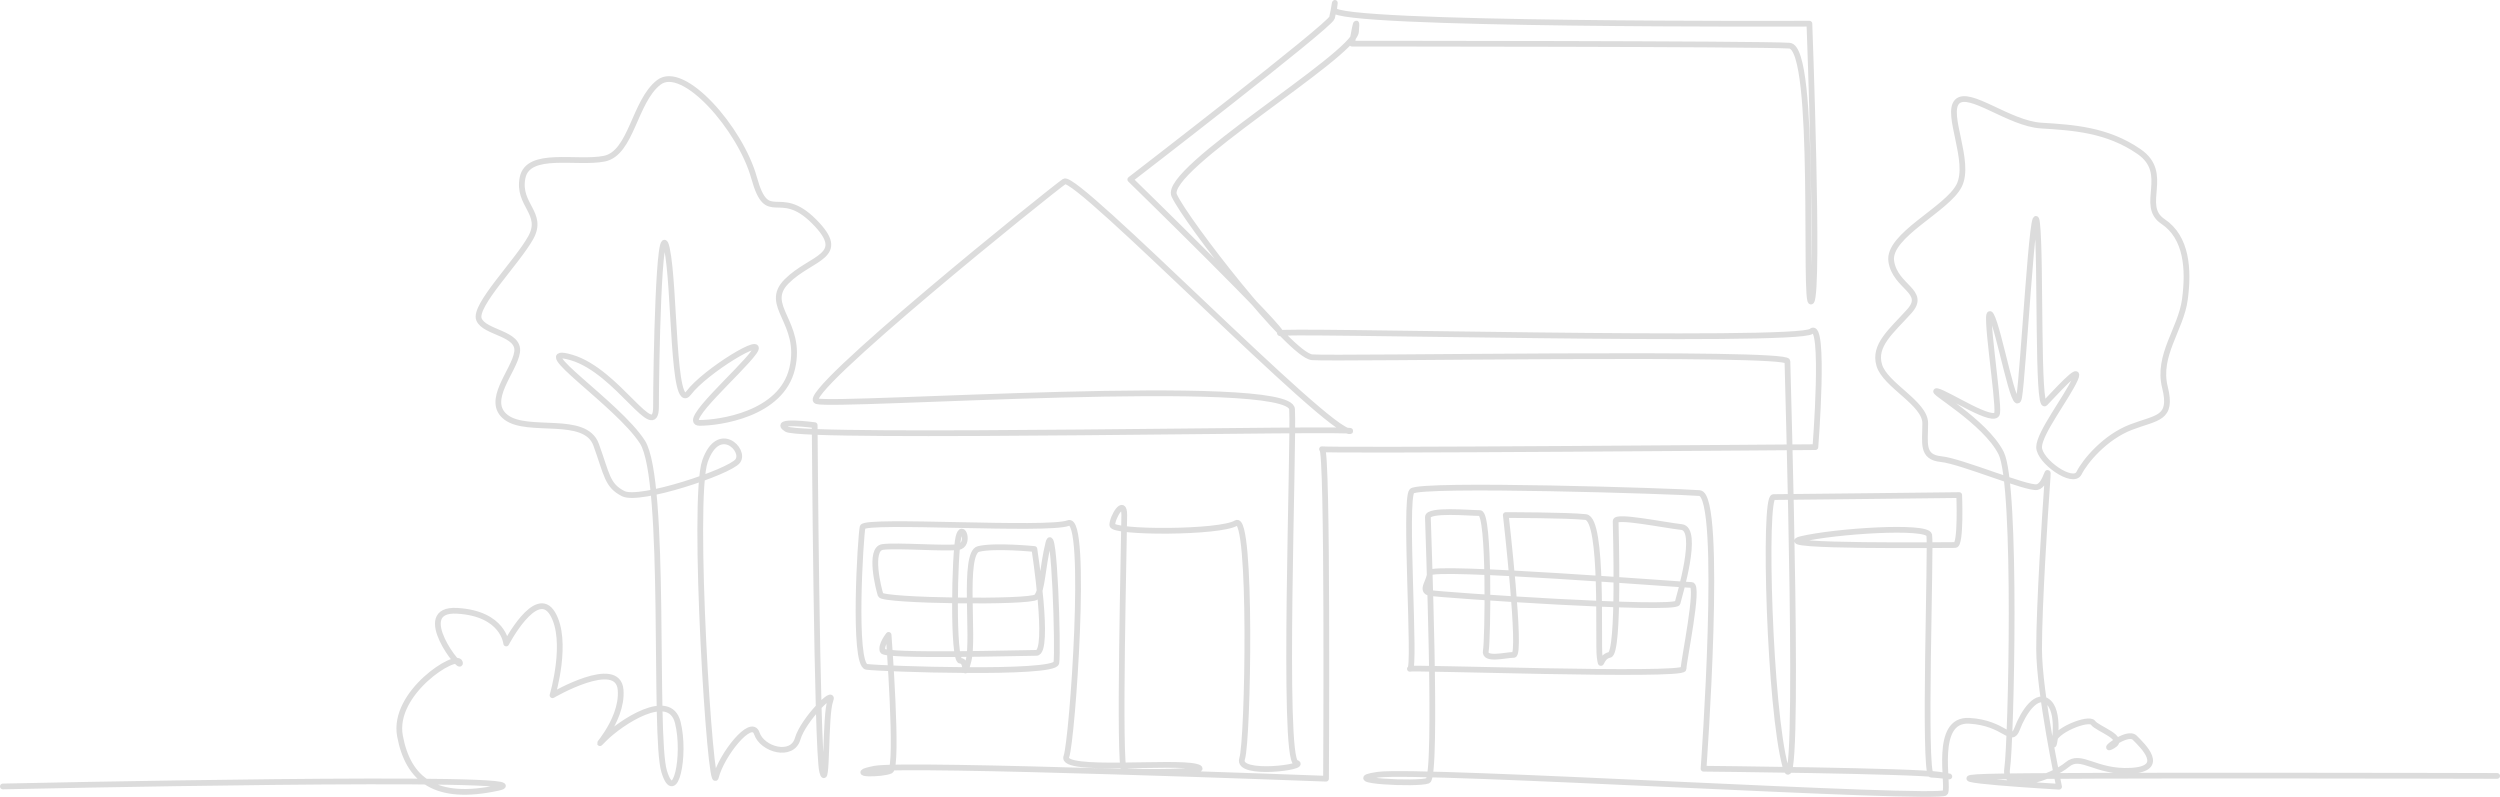
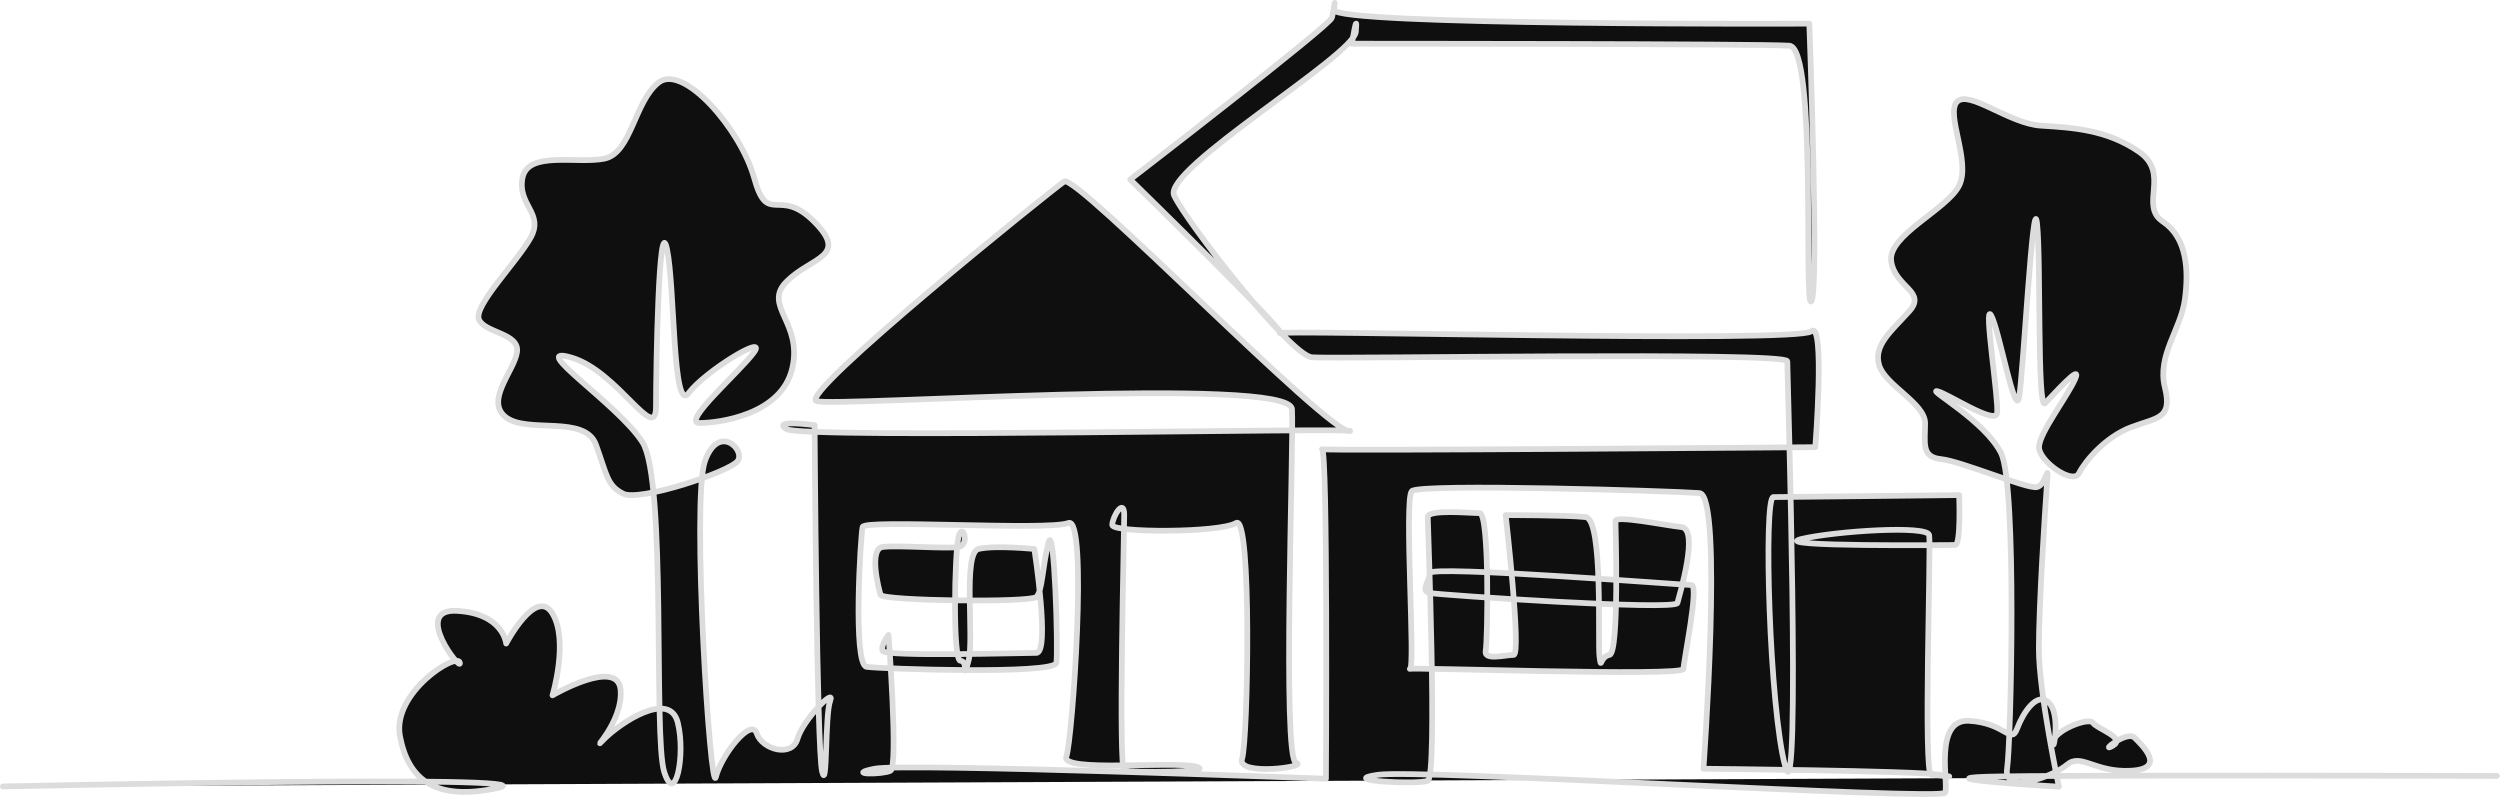
- <svg xmlns="http://www.w3.org/2000/svg" id="Layer_2" data-name="Layer 2" viewBox="0 0 3135.26 999.34">
-   <defs>
-     <style>
-       .cls-1 {
-         fill: none;
-         fill-rule: evenodd;
-         stroke: #dcdcdc;
-         stroke-linecap: round;
-         stroke-linejoin: round;
-         stroke-width: 7.2px;
-       }
-     </style>
-   </defs>
-   <g id="Layer_1-2" data-name="Layer 1">
-     <path class="cls-1" d="m3.6,986.29s699.56-15.32,621,1.75c-78.56,17.08-112.72-10.25-122.96-64.9-10.25-54.65,71.73-105.88,75.14-92.22,3.42,13.66-61.48-68.32-3.41-64.9,58.07,3.42,61.48,40.99,61.48,40.99,0,0,37.57-71.73,58.06-37.57,20.49,34.16,0,102.46,0,102.46,0,0,81.98-47.82,85.39-6.82,3.42,40.98-40.99,81.97-20.49,61.48,20.49-20.5,81.98-61.48,92.22-20.5,10.25,40.99-3.41,105.89-17.08,61.48-13.66-44.41,3.42-365.47-27.32-413.29-30.74-47.82-146.87-122.96-88.81-105.88,58.07,17.08,105.89,109.3,105.89,61.48s3.41-245.93,13.66-198.11c10.25,47.82,6.83,208.36,27.32,181.03,20.5-27.32,99.06-75.15,81.98-51.24-17.08,23.91-92.22,88.81-68.31,88.81s102.47-10.25,116.13-68.31c13.66-58.07-37.57-78.56-6.83-109.31,30.74-30.74,78.56-30.74,34.16-75.15-44.4-44.4-58.06,6.83-75.14-54.65-17.08-61.48-88.81-143.45-119.55-119.55-30.74,23.91-34.15,88.81-68.31,95.64-34.16,6.83-95.64-10.25-102.47,23.91-6.83,34.16,27.33,44.4,10.25,75.15-17.08,30.74-71.73,85.39-64.9,102.46,6.83,17.08,51.24,17.08,47.82,40.99-3.41,23.91-40.99,61.48-13.66,81.98,27.32,20.49,99.05-3.42,112.72,34.15,13.66,37.58,13.66,51.23,34.16,61.48,20.49,10.25,133.21-27.32,143.46-40.98,10.24-13.67-23.91-47.83-40.99,0-17.08,47.81,6.83,423.54,13.67,396.21,6.83-27.32,44.4-75.15,51.23-54.65,6.83,20.49,44.4,30.73,51.24,6.83,6.83-23.91,47.82-64.9,40.99-47.82-6.83,17.08-3.41,116.13-10.24,88.81-6.83-27.33-9.41-434.34-9.41-434.34,0,0-55.11-7.51-35.07,5.01,20.04,12.53,731.44-2.5,706.4,2.51-25.05,5.01-343.18-323.14-358.21-313.12-15.03,10.02-335.67,268.03-310.62,275.54,25.05,7.52,593.67-32.56,596.18,10.02,2.5,42.58-12.53,438.37,5.01,443.38,17.53,5.02-75.15,17.53-67.64-5.01,7.52-22.54,12.53-308.11-7.51-295.58-20.05,12.52-155.31,12.52-155.31,2.5s15.03-35.06,15.03-12.52-7.52,318.13,0,320.64c7.52,2.49,117.73,2.49,90.18-5.01-27.56-7.52-170.34,7.5-162.83-12.53,7.52-20.04,27.56-303.1,2.51-293.07-25.05,10.01-255.51-5.01-258.01,5-2.5,10.02-12.52,172.85,5.01,175.35,17.54,2.5,235.46,10.01,237.97-5.01,2.51-15.03-2.51-180.36-10.01-150.3-7.52,30.05-7.52,60.11-15.03,67.63-7.51,7.52-192.88,5.01-195.38-2.51-2.51-7.52-15.03-57.62,2.5-60.12,17.53-2.5,80.16,2.51,95.19,0,15.03-2.5,5.01-32.56,0-12.52-5.01,20.04-7.52,155.31,2.51,155.31s2.51,27.55,10.02,0c7.51-27.56-7.52-135.27,12.52-140.28,20.04-5,70.14,0,70.14,0,0,0,20.05,130.26,2.5,130.26s-190.38,5.01-192.88-2.5c-2.5-7.51,7.52-20.04,7.52-20.04,0,0,12.52,165.33,2.51,170.34-10.02,5-57.61,5-20.04-2.51,37.58-7.52,566.12,12.52,566.12,12.52,0,0,2.51-415.82-5.01-413.32-7.51,2.51,618.73-2.5,618.73-2.5,0,0,12.53-160.32-5-145.28-17.54,15.03-681.35-2.51-666.33,2.5,15.04,5.01-187.87-192.88-187.87-192.88,0,0,250.49-192.88,253-202.9,2.51-10.01,5.01-30.06,2.51-10.01-2.51,20.04,596.18,17.53,596.18,17.53,0,0,12.52,335.67,2.51,348.19-10.02,12.53,7.51-318.13-27.56-320.63-35.07-2.51-548.59-2.51-548.59-2.51,0,0,7.52-45.09,5.01-15.04-2.51,30.06-242.99,172.85-227.95,205.41,15.02,32.57,145.28,200.41,172.84,202.91,27.55,2.5,596.18-7.52,596.18,5s17.53,581.16-2.5,508.52c-20.04-72.64-27.56-338.17-15.03-338.17s232.96-2.51,232.96-2.51c0,0,2.5,62.63-5.01,62.63s-235.47,2.5-192.89-7.52c42.58-10.02,157.81-17.54,160.32-5.01,2.51,12.53-7.52,300.59,2.51,300.59s40.08,5.01,10.01,0c-30.05-5-295.58-7.51-295.58-7.51,0,0,25.05-343.18-5.01-345.69-30.06-2.5-350.69-12.52-360.71-2.5-10.02,10.02,5.01,225.44-2.51,222.95-7.52-2.5,343.18,10.01,343.18,0s20.04-105.21,10.02-105.21-328.16-25.05-328.16-15.03-12.52,22.54,0,25.05c12.53,2.5,308.11,22.54,310.62,12.53,2.51-10.02,27.55-92.69,5.01-95.19-22.54-2.51-82.66-15.03-82.66-7.51s5.01,165.32-7.52,167.83c-12.52,2.5-10.01,20.04-12.52,2.5-2.51-17.53,5.01-172.84-17.53-175.35-22.54-2.5-100.2-2.5-100.2-2.5,0,0,20.04,175.35,10.01,175.35s-37.57,7.52-35.07-5.01c2.51-12.52,5.01-172.84-7.51-172.84s-65.13-5.01-65.13,5.01,12.53,325.64,0,330.66c-12.52,5.01-115.22,0-62.62-7.52,52.6-7.51,706.39,32.57,711.41,22.55,5.01-10.01-15.03-92.68,30.06-90.18,45.09,2.51,52.6,30.06,60.12,10.02,7.51-20.05,25.05-47.6,40.08-32.57,15.04,15.03,5.01,65.12,5.01,50.1s45.09-32.57,50.1-25.05c5.01,7.52,42.34,18.81,24.81,28.82-17.53,10.02,17.53-20.04,27.56-10.01,10.01,10.01,40.32,38.81-4.77,41.31-45.09,2.49-62.62-22.56-80.16-7.52-17.53,15.02-80.16,37.57-75.15,5.01,5.01-32.57,12.53-355.71-7.52-395.79-20.04-40.08-92.68-80.16-80.15-77.66,12.52,2.51,72.64,42.58,75.15,27.56,2.51-15.04-17.54-140.28-7.52-122.74,10.02,17.53,30.06,130.26,35.07,102.7,5-27.55,17.53-263.02,22.54-217.93,5.01,45.09,0,235.47,10.01,225.44,10.02-10.01,47.6-52.61,37.58-30.05-10.02,22.54-45.09,67.63-45.09,85.16s42.58,47.59,50.1,32.57c7.51-15.03,32.56-45.09,65.12-57.61,32.57-12.52,52.61-10.01,42.59-50.1-10.02-40.08,20.04-72.64,25.05-110.22,5-37.57,2.5-77.65-27.56-97.69-30.06-20.04,10.02-60.11-30.06-87.67-40.08-27.56-82.67-30.06-122.74-32.57-40.08-2.5-90.18-45.09-105.21-30.06-15.04,15.03,17.53,75.15,2.5,105.21-15.04,30.06-90.18,62.63-85.17,95.19,5.01,32.57,45.09,37.58,22.54,62.63-22.54,25.05-45.09,42.58-37.58,67.63,7.52,25.05,57.62,47.59,57.62,72.64s-5.01,42.59,20.04,45.1c25.05,2.51,107.72,37.57,120.25,35.06,12.52-2.5,15.02-37.57,12.52-2.5-2.51,35.07-10.01,150.3-10.01,205.41s25.05,172.85,25.05,172.85c0,0-172.85-10.02-90.18-12.53,82.67-2.5,639.59-1.01,639.59-1.01" />
+ <svg xmlns="http://www.w3.org/2000/svg" version="1.1" id="Layer_2_00000071526216170783186610000015123100983282597052_" x="0px" y="0px" viewBox="0 0 3135.3 999.3" style="enable-background:new 0 0 3135.3 999.3;" xml:space="preserve">
+   <style type="text/css">
+ 	.st0{fill:#0F0F0F;stroke:#DCDCDC;stroke-width:7.2;stroke-linecap:round;stroke-linejoin:round;}
+ </style>
+   <g id="Layer_1-2">
+     <path class="st0" d="M3.6,986.3c0,0,699.6-15.3,621,1.8c-78.6,17.1-112.7-10.2-123-64.9c-10.2-54.7,71.7-105.9,75.1-92.2   c3.4,13.7-61.5-68.3-3.4-64.9s61.5,41,61.5,41s37.6-71.7,58.1-37.6s0,102.5,0,102.5s82-47.8,85.4-6.8c3.4,41-41,82-20.5,61.5   c20.5-20.5,82-61.5,92.2-20.5c10.2,41-3.4,105.9-17.1,61.5c-13.7-44.4,3.4-365.5-27.3-413.3c-30.7-47.8-146.9-123-88.8-105.9   c58.1,17.1,105.9,109.3,105.9,61.5s3.4-245.9,13.7-198.1s6.8,208.4,27.3,181c20.5-27.3,99.1-75.1,82-51.2s-92.2,88.8-68.3,88.8   s102.5-10.2,116.1-68.3c13.7-58.1-37.6-78.6-6.8-109.3c30.7-30.7,78.6-30.7,34.2-75.1c-44.4-44.4-58.1,6.8-75.1-54.6   S856.9,79.5,826.1,103.4c-30.7,23.9-34.2,88.8-68.3,95.6s-95.6-10.2-102.5,23.9c-6.8,34.2,27.3,44.4,10.2,75.1   c-17.1,30.7-71.7,85.4-64.9,102.5c6.8,17.1,51.2,17.1,47.8,41c-3.4,23.9-41,61.5-13.7,82c27.3,20.5,99-3.4,112.7,34.2   c13.7,37.6,13.7,51.2,34.2,61.5c20.5,10.2,133.2-27.3,143.5-41c10.2-13.7-23.9-47.8-41,0c-17.1,47.8,6.8,423.5,13.7,396.2   c6.8-27.3,44.4-75.2,51.2-54.7c6.8,20.5,44.4,30.7,51.2,6.8c6.8-23.9,47.8-64.9,41-47.8s-3.4,116.1-10.2,88.8   c-6.8-27.3-9.4-434.3-9.4-434.3s-55.1-7.5-35.1,5c20,12.5,731.4-2.5,706.4,2.5c-25.1,5-343.2-323.1-358.2-313.1   c-15,10-335.7,268-310.6,275.5c25.1,7.5,593.7-32.6,596.2,10c2.5,42.6-12.5,438.4,5,443.4c17.5,5-75.2,17.5-67.6-5   c7.5-22.5,12.5-308.1-7.5-295.6c-20.1,12.5-155.3,12.5-155.3,2.5s15-35.1,15-12.5s-7.5,318.1,0,320.6c7.5,2.5,117.7,2.5,90.2-5   c-27.6-7.5-170.3,7.5-162.8-12.5c7.5-20,27.6-303.1,2.5-293.1c-25.1,10-255.5-5-258,5c-2.5,10-12.5,172.9,5,175.4   c17.5,2.5,235.5,10,238-5c2.5-15-2.5-180.4-10-150.3c-7.5,30-7.5,60.1-15,67.6s-192.9,5-195.4-2.5c-2.5-7.5-15-57.6,2.5-60.1   s80.2,2.5,95.2,0c15-2.5,5-32.6,0-12.5s-7.5,155.3,2.5,155.3s2.5,27.5,10,0c7.5-27.6-7.5-135.3,12.5-140.3c20-5,70.1,0,70.1,0   s20.1,130.3,2.5,130.3s-190.4,5-192.9-2.5s7.5-20,7.5-20s12.5,165.3,2.5,170.3c-10,5-57.6,5-20-2.5c37.6-7.5,566.1,12.5,566.1,12.5   s2.5-415.8-5-413.3c-7.5,2.5,618.7-2.5,618.7-2.5s12.5-160.3-5-145.3c-17.5,15-681.3-2.5-666.3,2.5c15,5-187.9-192.9-187.9-192.9   s250.5-192.9,253-202.9c2.5-10,5-30.1,2.5-10c-2.5,20,596.2,17.5,596.2,17.5s12.5,335.7,2.5,348.2c-10,12.5,7.5-318.1-27.6-320.6   c-35.1-2.5-548.6-2.5-548.6-2.5s7.5-45.1,5-15c-2.5,30.1-243,172.9-227.9,205.4c15,32.6,145.3,200.4,172.8,202.9   c27.6,2.5,596.2-7.5,596.2,5s17.5,581.2-2.5,508.5c-20-72.6-27.6-338.2-15-338.2s233-2.5,233-2.5s2.5,62.6-5,62.6   s-235.5,2.5-192.9-7.5s157.8-17.5,160.3-5c2.5,12.5-7.5,300.6,2.5,300.6s40.1,5,10,0c-30.1-5-295.6-7.5-295.6-7.5   s25.1-343.2-5-345.7c-30.1-2.5-350.7-12.5-360.7-2.5s5,225.4-2.5,223c-7.5-2.5,343.2,10,343.2,0s20-105.2,10-105.2   s-328.2-25-328.2-15s-12.5,22.5,0,25c12.5,2.5,308.1,22.5,310.6,12.5c2.5-10,27.6-92.7,5-95.2c-22.5-2.5-82.7-15-82.7-7.5   s5,165.3-7.5,167.8c-12.5,2.5-10,20-12.5,2.5c-2.5-17.5,5-172.8-17.5-175.3c-22.5-2.5-100.2-2.5-100.2-2.5s20,175.3,10,175.3   s-37.6,7.5-35.1-5c2.5-12.5,5-172.8-7.5-172.8s-65.1-5-65.1,5s12.5,325.6,0,330.7c-12.5,5-115.2,0-62.6-7.5   c52.6-7.5,706.4,32.6,711.4,22.5c5-10-15-92.7,30.1-90.2c45.1,2.5,52.6,30.1,60.1,10c7.5-20,25.1-47.6,40.1-32.6   c15,15,5,65.1,5,50.1s45.1-32.6,50.1-25s42.3,18.8,24.8,28.8c-17.5,10,17.5-20,27.6-10c10,10,40.3,38.8-4.8,41.3   c-45.1,2.5-62.6-22.6-80.2-7.5c-17.5,15-80.2,37.6-75.1,5c5-32.6,12.5-355.7-7.5-395.8c-20-40.1-92.7-80.2-80.1-77.7   c12.5,2.5,72.6,42.6,75.1,27.6c2.5-15-17.5-140.3-7.5-122.7c10,17.5,30.1,130.3,35.1,102.7c5-27.5,17.5-263,22.5-217.9   s0,235.5,10,225.4c10-10,47.6-52.6,37.6-30c-10,22.5-45.1,67.6-45.1,85.2s42.6,47.6,50.1,32.6c7.5-15,32.6-45.1,65.1-57.6   c32.6-12.5,52.6-10,42.6-50.1c-10-40.1,20-72.6,25.1-110.2c5-37.6,2.5-77.6-27.6-97.7s10-60.1-30.1-87.7s-82.7-30.1-122.7-32.6   c-40.1-2.5-90.2-45.1-105.2-30.1c-15,15,17.5,75.1,2.5,105.2c-15,30.1-90.2,62.6-85.2,95.2c5,32.6,45.1,37.6,22.5,62.6   c-22.5,25-45.1,42.6-37.6,67.6c7.5,25,57.6,47.6,57.6,72.6s-5,42.6,20,45.1c25.1,2.5,107.7,37.6,120.2,35.1   c12.5-2.5,15-37.6,12.5-2.5c-2.5,35.1-10,150.3-10,205.4s25.1,172.8,25.1,172.8s-172.9-10-90.2-12.5c82.7-2.5,639.6-1,639.6-1" />
  </g>
</svg>
